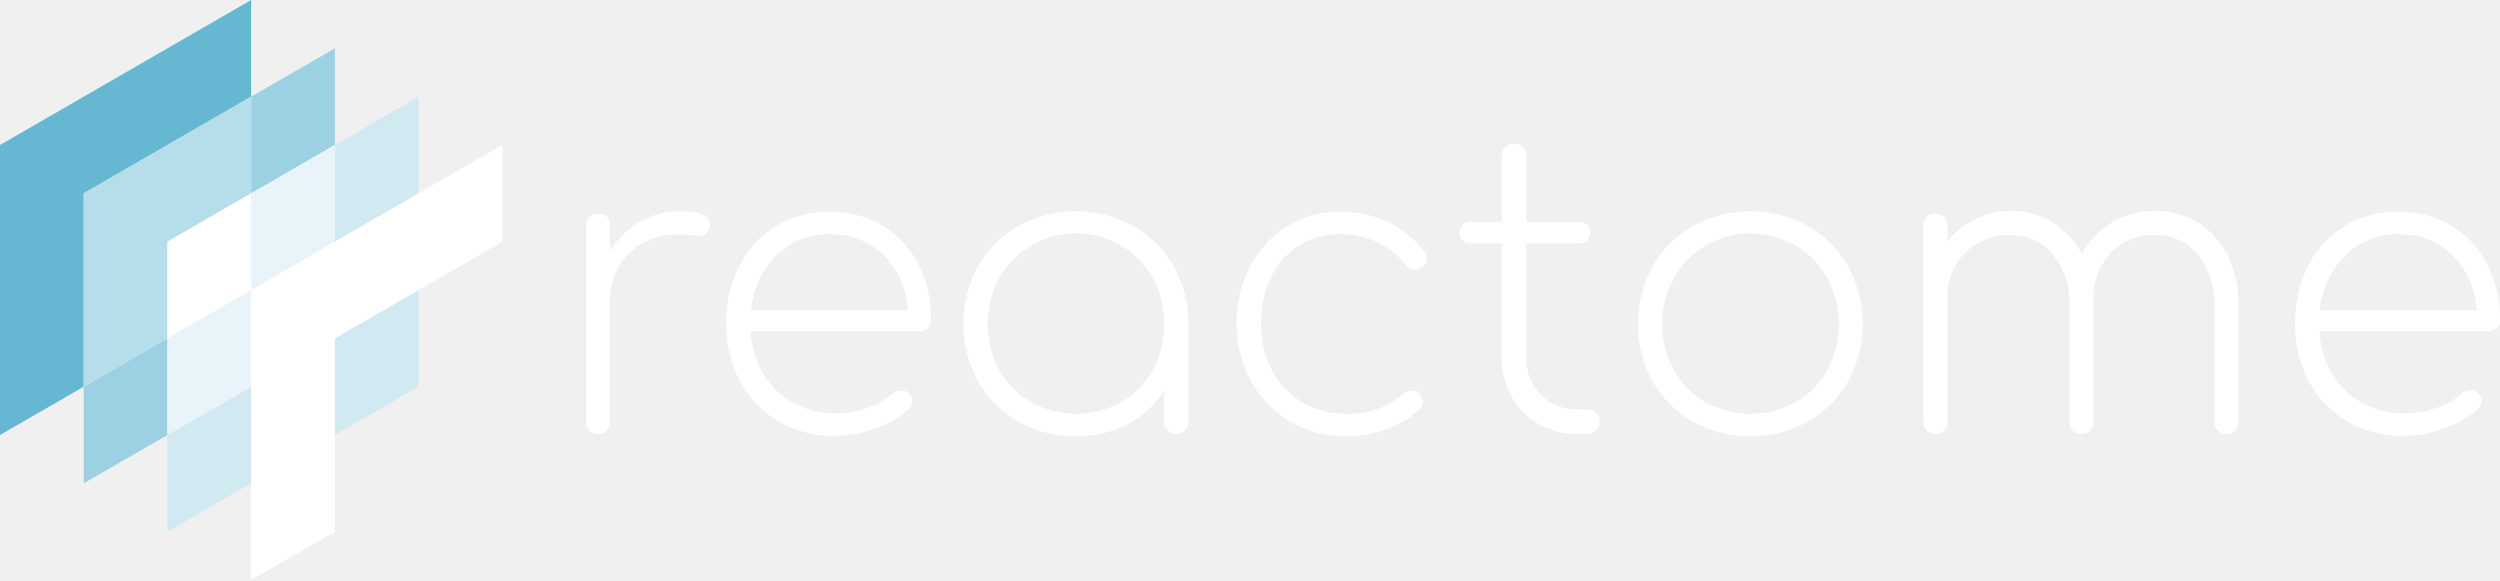
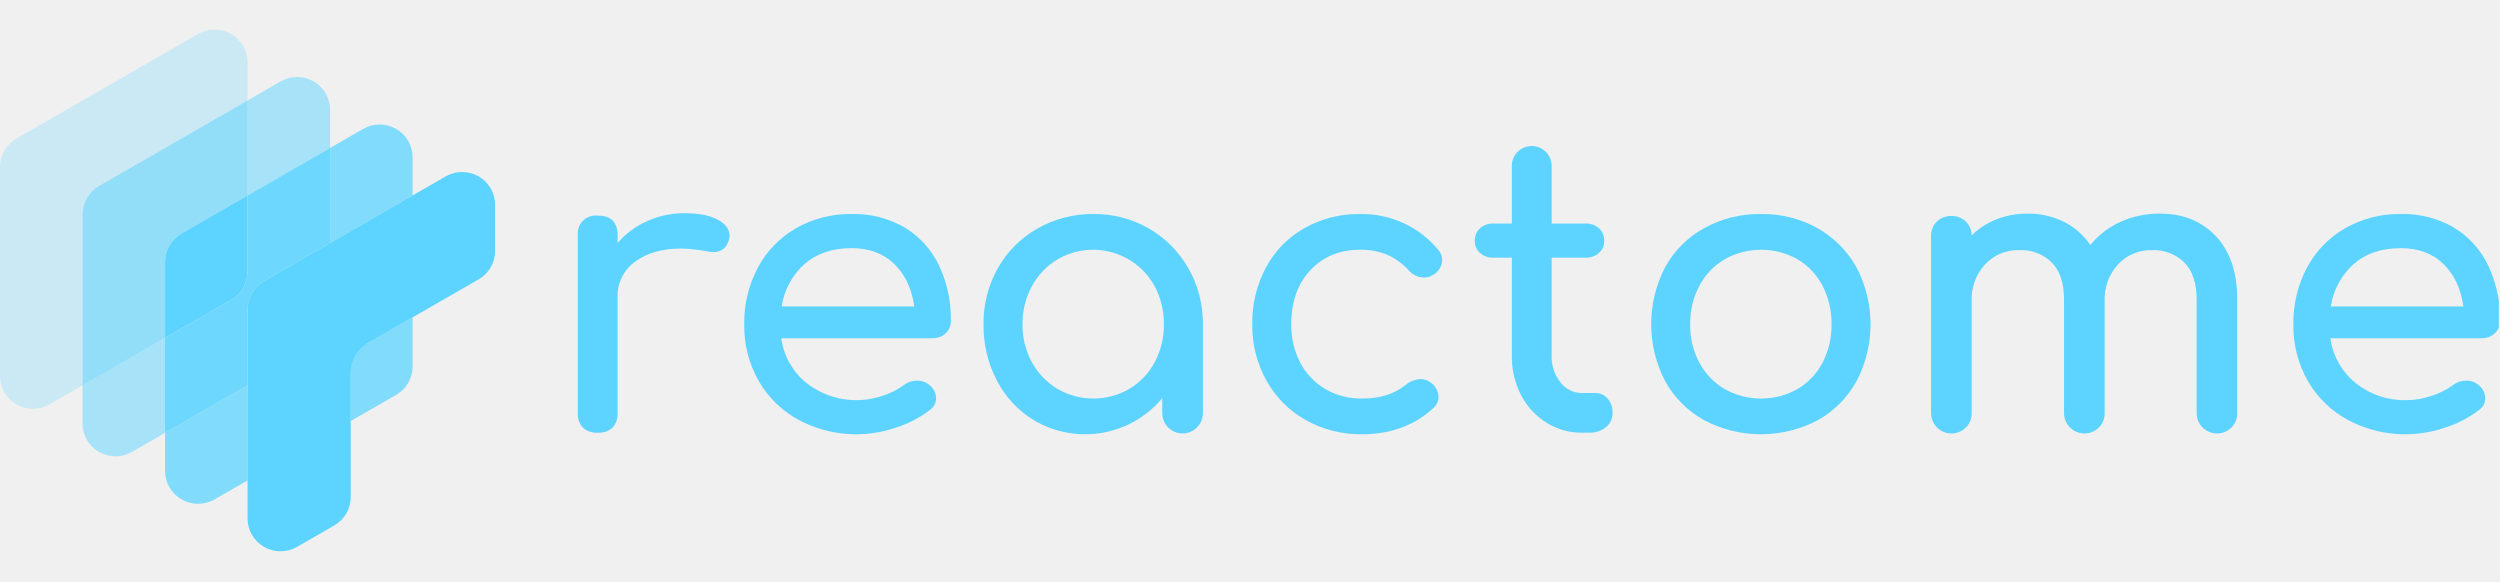
- <svg xmlns="http://www.w3.org/2000/svg" id="Layer_1" data-name="Layer 1" viewBox="0 0 200 46.401">
+ <svg xmlns="http://www.w3.org/2000/svg" width="709" height="165" viewBox="0 0 709 165" fill="none">
+   <g clip-path="url(#clip0_5347_86589)">
+     <g clip-path="url(#clip1_5347_86589)">
+       <path d="M203.496 62.273C205.754 63.473 206.883 64.974 206.883 66.775C206.899 67.153 206.861 67.532 206.771 67.9C206.093 70.302 204.587 71.503 202.254 71.501C201.684 71.478 201.117 71.403 200.56 71.277C198.139 70.813 195.685 70.549 193.221 70.489C187.801 70.489 183.435 71.727 180.123 74.204C178.534 75.338 177.249 76.846 176.383 78.592C175.516 80.339 175.095 82.272 175.155 84.219V117.083C175.255 118.602 174.747 120.099 173.744 121.247C173.176 121.767 172.508 122.166 171.779 122.418C171.051 122.669 170.278 122.769 169.51 122.71C167.985 122.811 166.483 122.305 165.332 121.303C164.809 120.738 164.409 120.072 164.156 119.346C163.904 118.619 163.804 117.849 163.863 117.083V66.775C163.78 66.015 163.868 65.247 164.122 64.526C164.376 63.805 164.79 63.151 165.332 62.611C165.874 62.071 166.531 61.659 167.254 61.405C167.977 61.152 168.748 61.064 169.51 61.148C173.272 61.148 175.154 63.023 175.155 66.775V68.912C177.448 66.26 180.302 64.147 183.511 62.722C186.844 61.217 190.465 60.449 194.124 60.471C198.113 60.472 201.237 61.072 203.496 62.273Z" fill="#5CD4FF" />
+       <path d="M268.195 94.517C267.699 94.986 267.114 95.352 266.474 95.594C265.834 95.835 265.153 95.948 264.469 95.924H221.562C222.243 100.918 224.807 105.465 228.732 108.642C231.741 110.985 235.29 112.542 239.057 113.171C242.823 113.8 246.687 113.481 250.298 112.243C252.463 111.562 254.503 110.536 256.339 109.205C257.401 108.376 258.717 107.939 260.065 107.966C261.297 107.899 262.508 108.301 263.452 109.092C264.062 109.533 264.562 110.107 264.914 110.77C265.266 111.434 265.462 112.169 265.485 112.919C265.484 113.586 265.319 114.243 265.004 114.832C264.688 115.42 264.233 115.923 263.678 116.295C260.809 118.483 257.581 120.159 254.137 121.247C249.657 122.803 244.903 123.422 240.173 123.064C235.442 122.706 230.836 121.378 226.643 119.165C221.86 116.609 217.89 112.768 215.183 108.079C212.389 103.179 210.966 97.621 211.061 91.985C210.969 86.36 212.31 80.803 214.957 75.834C217.448 71.179 221.205 67.318 225.796 64.693C230.596 61.985 236.034 60.606 241.548 60.696C246.813 60.559 252.012 61.884 256.565 64.524C260.776 67.071 264.15 70.787 266.275 75.215C268.609 80.136 269.768 85.529 269.663 90.971C269.681 91.632 269.56 92.289 269.307 92.9C269.054 93.51 268.675 94.061 268.195 94.517ZM228.167 74.877C224.665 78.018 222.369 82.277 221.675 86.921H259.275C258.597 81.895 256.715 77.88 253.629 74.877C250.542 71.877 246.515 70.377 241.548 70.376C236.052 70.376 231.592 71.876 228.167 74.877Z" fill="#5CD4FF" />
+       <path d="M325.837 64.805C330.498 67.502 334.356 71.387 337.015 76.06C339.785 80.909 341.207 86.406 341.136 91.986V117.083C341.149 117.844 341.009 118.601 340.726 119.309C340.442 120.016 340.02 120.66 339.484 121.204C338.948 121.747 338.309 122.178 337.604 122.473C336.899 122.767 336.142 122.919 335.378 122.919C334.613 122.919 333.857 122.767 333.152 122.473C332.447 122.178 331.807 121.747 331.271 121.204C330.735 120.66 330.313 120.016 330.03 119.309C329.746 118.601 329.606 117.844 329.619 117.083V112.919C325.278 118.132 319.207 121.623 312.506 122.759C305.805 123.894 298.918 122.6 293.092 119.109C288.671 116.389 285.079 112.517 282.704 107.91C280.145 102.994 278.846 97.523 278.922 91.985C278.849 86.413 280.251 80.921 282.986 76.06C285.633 71.359 289.518 67.467 294.221 64.805C299.049 62.054 304.525 60.636 310.085 60.697C315.611 60.627 321.053 62.046 325.837 64.805ZM320.304 110.275C323.335 108.454 325.813 105.848 327.474 102.733C329.234 99.426 330.127 95.729 330.071 91.986C330.123 88.224 329.23 84.51 327.474 81.181C326.195 78.841 324.458 76.782 322.364 75.126C320.271 73.47 317.864 72.251 315.288 71.543C312.711 70.834 310.018 70.649 307.369 70.999C304.72 71.35 302.168 72.229 299.867 73.583C296.817 75.423 294.321 78.047 292.64 81.181C290.848 84.499 289.935 88.218 289.987 91.986C289.93 95.736 290.844 99.437 292.64 102.733C294.332 105.843 296.827 108.447 299.867 110.275C302.968 112.08 306.494 113.031 310.085 113.031C313.676 113.031 317.203 112.08 320.304 110.275Z" fill="#5CD4FF" />
+       <path d="M370.266 119.109C365.59 116.475 361.739 112.598 359.144 107.91C356.444 103.038 355.063 97.55 355.136 91.985C355.044 86.36 356.384 80.803 359.031 75.834C361.533 71.168 365.311 67.304 369.927 64.693C374.748 61.99 380.203 60.611 385.734 60.696C389.95 60.619 394.129 61.489 397.96 63.243C401.792 64.997 405.177 67.589 407.865 70.827C408.606 71.621 409.01 72.668 408.995 73.752C408.974 74.6 408.735 75.429 408.3 76.158C407.865 76.888 407.249 77.493 406.511 77.916C405.75 78.444 404.841 78.72 403.914 78.705C403.075 78.713 402.245 78.535 401.484 78.184C400.723 77.834 400.049 77.32 399.511 76.679C397.801 74.777 395.702 73.261 393.357 72.233C390.937 71.258 388.344 70.779 385.735 70.827C379.937 70.827 375.233 72.759 371.621 76.623C368.008 80.487 366.202 85.608 366.202 91.985C366.136 95.759 367.009 99.49 368.742 102.846C370.361 105.957 372.827 108.551 375.856 110.33C379.025 112.162 382.636 113.096 386.299 113.031C391.419 113.031 395.559 111.718 398.721 109.092C399.906 108.131 401.372 107.579 402.898 107.517C403.962 107.52 404.995 107.877 405.834 108.529C406.476 108.999 407.003 109.607 407.374 110.309C407.746 111.011 407.952 111.788 407.979 112.581C407.973 113.153 407.849 113.717 407.617 114.24C407.384 114.762 407.046 115.232 406.624 115.619C401.205 120.647 394.429 123.16 386.299 123.16C380.69 123.245 375.157 121.848 370.266 119.109Z" fill="#5CD4FF" />
+       <path d="M455.911 113.031C456.878 114.155 457.382 115.603 457.321 117.083C457.341 117.855 457.183 118.622 456.861 119.324C456.538 120.026 456.058 120.646 455.458 121.135C454.104 122.224 452.399 122.784 450.66 122.71H448.628C445.052 122.743 441.543 121.746 438.522 119.841C435.469 117.924 432.992 115.221 431.352 112.019C429.585 108.572 428.693 104.746 428.755 100.876V73.078H423.56C422.154 73.14 420.777 72.656 419.722 71.726C419.247 71.302 418.87 70.781 418.617 70.198C418.363 69.615 418.24 68.985 418.254 68.35C418.225 67.68 418.341 67.011 418.594 66.39C418.847 65.768 419.232 65.209 419.722 64.749C420.778 63.82 422.154 63.336 423.56 63.398H428.755V47.191C428.735 46.44 428.867 45.693 429.142 44.993C429.417 44.294 429.83 43.656 430.356 43.118C430.882 42.58 431.511 42.152 432.206 41.86C432.9 41.568 433.646 41.417 434.4 41.417C435.154 41.417 435.9 41.568 436.595 41.86C437.29 42.152 437.919 42.58 438.445 43.118C438.971 43.656 439.384 44.294 439.659 44.993C439.934 45.693 440.065 46.44 440.046 47.191V63.398H449.643C451.05 63.336 452.427 63.82 453.483 64.749C453.973 65.209 454.357 65.768 454.611 66.39C454.864 67.011 454.98 67.68 454.951 68.35C454.965 68.985 454.841 69.615 454.588 70.198C454.334 70.781 453.958 71.302 453.483 71.726C452.427 72.656 451.051 73.14 449.643 73.078H440.046V100.876C439.954 103.603 440.834 106.275 442.53 108.417C443.238 109.363 444.158 110.13 445.217 110.657C446.276 111.185 447.444 111.458 448.627 111.456H452.466C453.121 111.449 453.769 111.587 454.365 111.86C454.96 112.132 455.488 112.532 455.911 113.031Z" fill="#5CD4FF" />
+       <path d="M483.289 119.165C478.627 116.582 474.791 112.739 472.224 108.079C469.627 103.089 468.272 97.55 468.272 91.929C468.272 86.307 469.627 80.768 472.224 75.778C474.792 71.118 478.627 67.276 483.289 64.693C488.23 61.98 493.796 60.602 499.436 60.697C505.022 60.606 510.533 61.985 515.414 64.693C520.059 67.298 523.889 71.135 526.48 75.778C529.103 80.758 530.478 86.297 530.488 91.922C530.498 97.547 529.142 103.09 526.536 108.079C523.978 112.728 520.164 116.568 515.527 119.165C510.562 121.788 505.028 123.16 499.408 123.16C493.789 123.16 488.254 121.788 483.289 119.165ZM509.767 110.33C512.796 108.551 515.262 105.957 516.881 102.846C518.615 99.49 519.488 95.759 519.422 91.985C519.483 88.194 518.61 84.445 516.881 81.067C515.274 77.933 512.807 75.319 509.767 73.527C506.613 71.757 503.055 70.827 499.436 70.827C495.816 70.827 492.258 71.757 489.104 73.527C486.057 75.327 483.574 77.938 481.935 81.067C480.169 84.434 479.276 88.187 479.338 91.985C479.272 95.766 480.165 99.502 481.935 102.846C483.586 105.952 486.068 108.542 489.104 110.33C492.258 112.101 495.816 113.031 499.436 113.031C503.055 113.031 506.613 112.101 509.767 110.33Z" fill="#5CD4FF" />
+       <path d="M628.437 66.999C632.463 71.276 634.477 77.242 634.478 84.895V117.083C634.502 117.838 634.375 118.59 634.103 119.295C633.832 120.001 633.422 120.645 632.898 121.191C632.09 122.019 631.051 122.587 629.916 122.82C628.781 123.054 627.601 122.942 626.531 122.499C625.46 122.056 624.547 121.303 623.911 120.338C623.275 119.372 622.944 118.238 622.962 117.083V84.895C622.962 80.318 621.813 76.848 619.517 74.484C618.314 73.288 616.875 72.355 615.291 71.744C613.706 71.134 612.011 70.859 610.315 70.939C608.508 70.884 606.711 71.218 605.045 71.917C603.38 72.617 601.885 73.665 600.661 74.991C598.091 77.816 596.734 81.533 596.879 85.344V117.083C596.903 117.838 596.776 118.59 596.504 119.296C596.232 120.001 595.822 120.646 595.297 121.191C594.49 122.019 593.451 122.586 592.316 122.819C591.18 123.052 590.001 122.94 588.931 122.498C587.86 122.055 586.948 121.302 586.311 120.337C585.675 119.372 585.344 118.238 585.361 117.083V84.895C585.361 80.318 584.213 76.848 581.918 74.484C580.715 73.288 579.276 72.355 577.691 71.744C576.107 71.134 574.412 70.859 572.715 70.939C570.891 70.876 569.075 71.206 567.39 71.905C565.705 72.605 564.19 73.657 562.949 74.991C560.378 77.816 559.021 81.533 559.166 85.344V117.083C559.19 117.838 559.063 118.59 558.791 119.296C558.52 120.001 558.109 120.645 557.585 121.191C556.777 122.019 555.738 122.586 554.603 122.819C553.468 123.052 552.289 122.94 551.218 122.497C550.148 122.055 549.235 121.302 548.599 120.337C547.962 119.371 547.631 118.238 547.648 117.083V66.999C547.615 66.23 547.743 65.462 548.025 64.745C548.307 64.028 548.737 63.378 549.286 62.836C549.833 62.313 550.479 61.904 551.187 61.633C551.895 61.362 552.65 61.235 553.407 61.259C554.152 61.231 554.895 61.351 555.593 61.612C556.291 61.873 556.93 62.27 557.473 62.78C558.544 63.836 559.153 65.272 559.166 66.775C561.164 64.797 563.546 63.246 566.166 62.217C568.969 61.112 571.96 60.558 574.974 60.585C578.552 60.526 582.093 61.317 585.305 62.892C588.331 64.411 590.916 66.677 592.814 69.475C595.097 66.681 597.994 64.448 601.282 62.947C604.825 61.339 608.681 60.532 612.573 60.585C619.122 60.585 624.41 62.723 628.437 66.999Z" fill="#5CD4FF" />
+       <path d="M707.532 94.517C707.036 94.986 706.451 95.352 705.811 95.594C705.171 95.835 704.489 95.948 703.806 95.924H660.898C661.58 100.918 664.144 105.465 668.068 108.642C672.175 111.922 677.318 113.637 682.578 113.482C684.983 113.457 687.366 113.039 689.634 112.243C691.8 111.561 693.84 110.535 695.676 109.205C696.738 108.376 698.053 107.939 699.401 107.966C700.633 107.899 701.845 108.301 702.79 109.092C703.399 109.533 703.899 110.107 704.251 110.771C704.603 111.434 704.798 112.169 704.821 112.919C704.82 113.586 704.655 114.243 704.34 114.831C704.026 115.42 703.571 115.923 703.016 116.295C700.146 118.483 696.918 120.158 693.474 121.247C688.994 122.803 684.24 123.422 679.509 123.064C674.778 122.706 670.172 121.378 665.979 119.165C661.196 116.608 657.226 112.768 654.519 108.079C651.726 103.179 650.303 97.621 650.398 91.985C650.306 86.36 651.646 80.803 654.293 75.834C656.785 71.179 660.542 67.318 665.133 64.693C669.933 61.986 675.371 60.606 680.885 60.697C686.15 60.559 691.349 61.884 695.902 64.524C700.113 67.071 703.487 70.787 705.613 75.216C707.947 80.136 709.106 85.529 709 90.971C709.018 91.632 708.897 92.289 708.644 92.9C708.391 93.51 708.012 94.061 707.532 94.517ZM667.504 74.877C664.002 78.019 661.707 82.277 661.012 86.921H698.611C697.935 81.895 696.053 77.88 692.966 74.877C689.879 71.877 685.852 70.377 680.885 70.376C675.388 70.376 670.928 71.876 667.504 74.877Z" fill="#5CD4FF" />
+       <path opacity="0.25" d="M70.211 28.489V17.697C70.211 16.061 69.779 14.453 68.958 13.036C68.138 11.619 66.957 10.443 65.536 9.625C64.114 8.807 62.502 8.376 60.86 8.376C59.219 8.376 57.606 8.807 56.185 9.625L4.676 39.267C3.254 40.085 2.074 41.262 1.253 42.678C0.432 44.095 6.78858e-06 45.703 0 47.339V106.623C1.62956e-05 108.259 0.432 109.867 1.253 111.284C2.074 112.7 3.254 113.877 4.676 114.695C6.097 115.513 7.71 115.944 9.351 115.944C10.992 115.944 12.605 115.513 14.027 114.695L23.404 109.299V60.807C23.404 59.171 23.836 57.564 24.657 56.147C25.477 54.73 26.658 53.553 28.079 52.735L70.211 28.489Z" fill="#5CD4FF" />
+       <path opacity="0.5" d="M23.404 109.299V120.091C23.404 121.727 23.836 123.335 24.657 124.752C25.477 126.169 26.658 127.345 28.079 128.163C29.501 128.981 31.113 129.412 32.755 129.412C34.396 129.412 36.009 128.981 37.43 128.163L46.808 122.767V95.83L23.404 109.299Z" fill="#5CD4FF" />
+       <path opacity="0.5" d="M93.615 41.958V31.165C93.615 29.529 93.183 27.922 92.362 26.505C91.541 25.088 90.361 23.911 88.939 23.093C87.518 22.275 85.905 21.844 84.264 21.844C82.622 21.844 81.01 22.275 79.588 23.093L70.211 28.489V55.426L93.615 41.958Z" fill="#5CD4FF" />
+       <path opacity="0.63" d="M51.483 66.203L70.211 55.426V28.489L28.079 52.736C26.658 53.553 25.477 54.73 24.657 56.147C23.836 57.564 23.404 59.171 23.404 60.807V109.299L46.808 95.831V74.275C46.808 72.639 47.24 71.032 48.06 69.615C48.881 68.198 50.062 67.021 51.483 66.203Z" fill="#5CD4FF" />
+       <path opacity="0.75" d="M99.465 119.4L112.343 111.989C113.764 111.171 114.945 109.994 115.765 108.578C116.586 107.161 117.018 105.553 117.018 103.917V89.998L101.803 98.753C101.092 99.162 100.502 99.75 100.092 100.459C99.681 101.167 99.465 101.971 99.465 102.789L99.465 119.4Z" fill="#5CD4FF" />
+       <path opacity="0.75" d="M117.018 55.426V44.633C117.018 42.997 116.586 41.39 115.766 39.973C114.945 38.556 113.764 37.379 112.343 36.561C110.921 35.743 109.309 35.312 107.667 35.312C106.026 35.312 104.413 35.743 102.992 36.561L93.615 41.958V68.894L117.018 55.426Z" fill="#5CD4FF" />
+       <path opacity="0.75" d="M46.808 122.767V133.56C46.808 135.196 47.24 136.803 48.06 138.22C48.881 139.637 50.062 140.813 51.483 141.631C52.905 142.449 54.517 142.88 56.159 142.88C57.8 142.88 59.413 142.449 60.834 141.631L70.211 136.235V109.299L46.808 122.767Z" fill="#5CD4FF" />
+       <path opacity="0.88" d="M74.886 79.672L93.615 68.894V41.958L70.211 55.426V76.981C70.211 78.617 69.779 80.224 68.958 81.641C68.138 83.058 66.957 84.235 65.535 85.053L46.808 95.831V122.767L70.211 109.299V87.744C70.211 86.108 70.643 84.5 71.464 83.083C72.284 81.666 73.465 80.49 74.886 79.672Z" fill="#5CD4FF" />
+       <path d="M46.808 74.275V95.831L65.535 85.053C66.957 84.235 68.138 83.058 68.958 81.641C69.779 80.225 70.211 78.617 70.211 76.981V55.426L51.483 66.203C50.062 67.022 48.881 68.198 48.06 69.615C47.24 71.032 46.808 72.639 46.808 74.275Z" fill="#5CD4FF" />
+       <path d="M84.237 155.099C82.816 155.917 81.204 156.348 79.562 156.348C77.921 156.348 76.308 155.918 74.886 155.099C73.465 154.281 72.284 153.105 71.464 151.688C70.643 150.271 70.211 148.664 70.211 147.028V87.744C70.211 86.107 70.643 84.5 71.464 83.083C72.284 81.666 73.465 80.49 74.886 79.672L93.614 68.894L117.018 55.426L126.395 50.029C127.817 49.211 129.429 48.781 131.071 48.781C132.712 48.781 134.325 49.212 135.746 50.029C137.168 50.848 138.348 52.024 139.169 53.441C139.989 54.858 140.422 56.465 140.422 58.101V71.149C140.422 72.785 139.989 74.392 139.169 75.809C138.348 77.226 137.168 78.403 135.746 79.221L104.141 97.408C102.72 98.226 101.539 99.402 100.718 100.819C99.897 102.236 99.465 103.844 99.466 105.48V140.955C99.465 142.591 99.033 144.198 98.213 145.615C97.392 147.032 96.212 148.208 94.79 149.026L84.237 155.099Z" fill="#5CD4FF" />
+     </g>
+   </g>
  <defs>
-     <style>.cls-1{fill:#fff;}.cls-2{fill:#65b7d2;}.cls-3{fill:#9bd1e2;}.cls-4{fill:#b6deea;}.cls-5{fill:#d1eaf2;}.cls-6{fill:#e8f4f9;}</style>
+     <clipPath id="clip0_5347_86589">
+       <rect width="708.661" height="164.638" fill="white" />
+     </clipPath>
+     <clipPath id="clip1_5347_86589">
+       <rect width="709" height="148" fill="white" transform="translate(0 8.36206)" />
+     </clipPath>
  </defs>
-   <path class="cls-1" d="M56.8,94.765a1,1,0,0,1-.338.757.975.975,0,0,1-.564.145,5.764,5.764,0,0,1-.757-.064,6.01,6.01,0,0,0-3.656.612,4.986,4.986,0,0,0-1.965,1.869,5.133,5.133,0,0,0-.708,2.674v9.794a.97.97,0,0,1-.258.692.926.926,0,0,1-.709.274.936.936,0,0,1-.967-.966V94.862a.927.927,0,0,1,.274-.709.972.972,0,0,1,.693-.258.892.892,0,0,1,.967.967v2a6.842,6.842,0,0,1,2.384-2.32,6.2,6.2,0,0,1,3.157-.838Q56.8,93.7,56.8,94.765Z" transform="translate(0 -76.8)" />
-   <path class="cls-1" d="M70.576,94.846a7.67,7.67,0,0,1,2.883,3.076A9.5,9.5,0,0,1,74.49,102.4a.862.862,0,0,1-.258.66.949.949,0,0,1-.677.242h-13.5a7.186,7.186,0,0,0,1,3.4,6.376,6.376,0,0,0,2.416,2.335,6.863,6.863,0,0,0,3.383.838,7.787,7.787,0,0,0,2.529-.435A5.4,5.4,0,0,0,71.4,108.3a1.07,1.07,0,0,1,.677-.258.848.848,0,0,1,.644,1.482,8.172,8.172,0,0,1-2.69,1.547,9.163,9.163,0,0,1-3.173.612,8.884,8.884,0,0,1-4.527-1.144,8.139,8.139,0,0,1-3.108-3.189,9.407,9.407,0,0,1-1.128-4.623,10.071,10.071,0,0,1,1.047-4.655,7.8,7.8,0,0,1,2.931-3.189,8.128,8.128,0,0,1,4.3-1.144A8.014,8.014,0,0,1,70.576,94.846Zm-8.441,2.368a7.087,7.087,0,0,0-2.046,4.413H72.622a6.72,6.72,0,0,0-1.933-4.413,5.912,5.912,0,0,0-4.317-1.675A5.845,5.845,0,0,0,62.136,97.214Z" transform="translate(0 -76.8)" />
-   <path class="cls-1" d="M90.662,94.878A8.53,8.53,0,0,1,93.9,98.115a9.132,9.132,0,0,1,1.176,4.607v7.828a.97.97,0,0,1-.258.692.926.926,0,0,1-.709.274.937.937,0,0,1-.967-.966v-2.513a7.492,7.492,0,0,1-2.915,2.69,8.694,8.694,0,0,1-4.14.983,9.126,9.126,0,0,1-4.607-1.176,8.515,8.515,0,0,1-3.238-3.238,9.547,9.547,0,0,1,0-9.181,8.524,8.524,0,0,1,3.238-3.238,9.547,9.547,0,0,1,9.181,0ZM89.7,108.972a6.7,6.7,0,0,0,2.529-2.577,7.805,7.805,0,0,0,0-7.345A6.826,6.826,0,0,0,89.7,96.456a7.076,7.076,0,0,0-9.762,2.593,7.687,7.687,0,0,0,0,7.345,6.815,6.815,0,0,0,2.545,2.577,7.436,7.436,0,0,0,7.216,0Z" transform="translate(0 -76.8)" />
-   <path class="cls-1" d="M103.226,110.534a8.417,8.417,0,0,1-3.141-3.238,9.263,9.263,0,0,1-1.144-4.574A9.805,9.805,0,0,1,100,98.132a8.1,8.1,0,0,1,2.964-3.222,7.92,7.92,0,0,1,4.252-1.176,8.731,8.731,0,0,1,3.769.805,8.293,8.293,0,0,1,2.964,2.384,1.027,1.027,0,0,1,.226.548.788.788,0,0,1-.451.708.77.77,0,0,1-.515.193.888.888,0,0,1-.741-.387,6.565,6.565,0,0,0-5.251-2.449,5.961,5.961,0,0,0-5.557,3.479,8.448,8.448,0,0,0-.789,3.7,7.724,7.724,0,0,0,.87,3.672,6.5,6.5,0,0,0,2.416,2.577,6.715,6.715,0,0,0,3.544.934,6.427,6.427,0,0,0,4.542-1.578.928.928,0,0,1,.677-.29.787.787,0,0,1,.58.226.919.919,0,0,1,.322.709.735.735,0,0,1-.258.58,8,8,0,0,1-2.642,1.595,9.168,9.168,0,0,1-3.222.564A8.652,8.652,0,0,1,103.226,110.534Z" transform="translate(0 -76.8)" />
-   <path class="cls-1" d="M127.694,109.826a.982.982,0,0,1,.274.725.939.939,0,0,1-.274.692.98.98,0,0,1-.725.274h-.741a6.163,6.163,0,0,1-3.157-.805,5.68,5.68,0,0,1-2.159-2.207,6.458,6.458,0,0,1-.773-3.173V96.279h-2.513a.87.87,0,1,1,0-1.74h2.513V89.288a.981.981,0,0,1,.274-.725.941.941,0,0,1,.693-.274.941.941,0,0,1,1,1v5.251h4.252a.87.87,0,1,1,0,1.74H122.1v9.053a4.15,4.15,0,0,0,1.16,3.044,4.025,4.025,0,0,0,3,1.176h.709A.982.982,0,0,1,127.694,109.826Z" transform="translate(0 -76.8)" />
-   <path class="cls-1" d="M135.441,110.534A8.515,8.515,0,0,1,132.2,107.3a9.547,9.547,0,0,1,0-9.181,8.524,8.524,0,0,1,3.238-3.238,9.547,9.547,0,0,1,9.181,0,8.53,8.53,0,0,1,3.238,3.238,9.547,9.547,0,0,1,0,9.181,8.521,8.521,0,0,1-3.238,3.238,9.547,9.547,0,0,1-9.181,0Zm8.215-1.562a6.7,6.7,0,0,0,2.529-2.577,7.805,7.805,0,0,0,0-7.345,6.826,6.826,0,0,0-2.529-2.593,7.076,7.076,0,0,0-9.762,2.593,7.687,7.687,0,0,0,0,7.345,6.815,6.815,0,0,0,2.545,2.577,7.436,7.436,0,0,0,7.216,0Z" transform="translate(0 -76.8)" />
-   <path class="cls-1" d="M175.9,94.636a6.465,6.465,0,0,1,2.352,2.69,8.85,8.85,0,0,1,.837,3.914v9.31a.969.969,0,0,1-.258.692.925.925,0,0,1-.708.274.936.936,0,0,1-.967-.966v-9.31a6.114,6.114,0,0,0-1.321-4.059,4.215,4.215,0,0,0-3.383-1.578,4.751,4.751,0,0,0-3.64,1.482,5.306,5.306,0,0,0-1.321,3.93v9.536a.969.969,0,0,1-.258.692.925.925,0,0,1-.708.274.936.936,0,0,1-.967-.966v-9.31a6.114,6.114,0,0,0-1.321-4.059,4.215,4.215,0,0,0-3.383-1.578,4.857,4.857,0,0,0-5.058,5.09v9.858a.97.97,0,0,1-.258.692.926.926,0,0,1-.709.274.936.936,0,0,1-.967-.966V94.862a.927.927,0,0,1,.274-.709.972.972,0,0,1,.693-.258.892.892,0,0,1,.967.967v1.256a6.249,6.249,0,0,1,2.223-1.8,6.382,6.382,0,0,1,2.835-.644,6.232,6.232,0,0,1,3.35.918,6.6,6.6,0,0,1,2.352,2.529,6.44,6.44,0,0,1,2.416-2.529,6.686,6.686,0,0,1,3.479-.918A6.269,6.269,0,0,1,175.9,94.636Z" transform="translate(0 -76.8)" />
-   <path class="cls-1" d="M196.086,94.846a7.67,7.67,0,0,1,2.883,3.076A9.5,9.5,0,0,1,200,102.4a.862.862,0,0,1-.258.66.949.949,0,0,1-.677.242h-13.5a7.186,7.186,0,0,0,1,3.4,6.376,6.376,0,0,0,2.416,2.335,6.863,6.863,0,0,0,3.383.838,7.787,7.787,0,0,0,2.529-.435,5.4,5.4,0,0,0,2.013-1.144,1.07,1.07,0,0,1,.677-.258.848.848,0,0,1,.644,1.482,8.172,8.172,0,0,1-2.69,1.547,9.163,9.163,0,0,1-3.173.612,8.884,8.884,0,0,1-4.527-1.144,8.139,8.139,0,0,1-3.108-3.189,9.407,9.407,0,0,1-1.128-4.623,10.071,10.071,0,0,1,1.047-4.655,7.8,7.8,0,0,1,2.931-3.189,8.128,8.128,0,0,1,4.3-1.144A8.014,8.014,0,0,1,196.086,94.846Zm-8.441,2.368a7.087,7.087,0,0,0-2.046,4.413h12.532a6.72,6.72,0,0,0-1.933-4.413,5.912,5.912,0,0,0-4.317-1.675A5.845,5.845,0,0,0,187.645,97.214Z" transform="translate(0 -76.8)" />
-   <polygon class="cls-2" points="20.092 7.733 20.092 0 0 11.6 0 34.801 6.697 30.934 6.697 15.467 20.092 7.733" />
-   <polygon class="cls-3" points="6.697 30.934 6.697 38.667 13.395 34.801 13.395 27.067 6.697 30.934" />
-   <polygon class="cls-3" points="26.79 11.6 26.79 3.867 20.092 7.733 20.092 15.467 26.79 11.6" />
-   <polygon class="cls-4" points="13.395 19.334 20.092 15.467 20.092 7.733 6.697 15.467 6.697 30.934 13.395 27.067 13.395 19.334" />
-   <polygon class="cls-5" points="26.79 27.067 26.79 27.067 26.79 34.801 33.487 30.934 33.487 23.2 26.79 27.067 26.79 27.067" />
-   <polygon class="cls-5" points="33.487 15.467 33.487 7.733 26.79 11.6 26.79 19.334 33.487 15.467" />
-   <polygon class="cls-5" points="13.395 34.801 13.395 42.534 20.092 38.667 20.092 30.934 13.395 34.801" />
-   <polygon class="cls-6" points="20.092 23.2 26.79 19.334 26.79 11.6 20.092 15.467 20.092 23.2 13.395 27.067 13.395 34.801 20.092 30.934 20.092 23.2" />
-   <polygon class="cls-1" points="13.395 19.334 13.395 27.067 20.092 23.2 20.092 15.467 13.395 19.334" />
-   <polygon class="cls-1" points="33.487 15.467 26.79 19.334 20.092 23.2 20.092 30.934 20.092 38.667 20.092 46.401 26.79 42.534 26.79 34.801 26.79 27.067 26.79 27.067 26.79 27.067 33.487 23.2 40.184 19.334 40.184 11.6 33.487 15.467" />
</svg>
